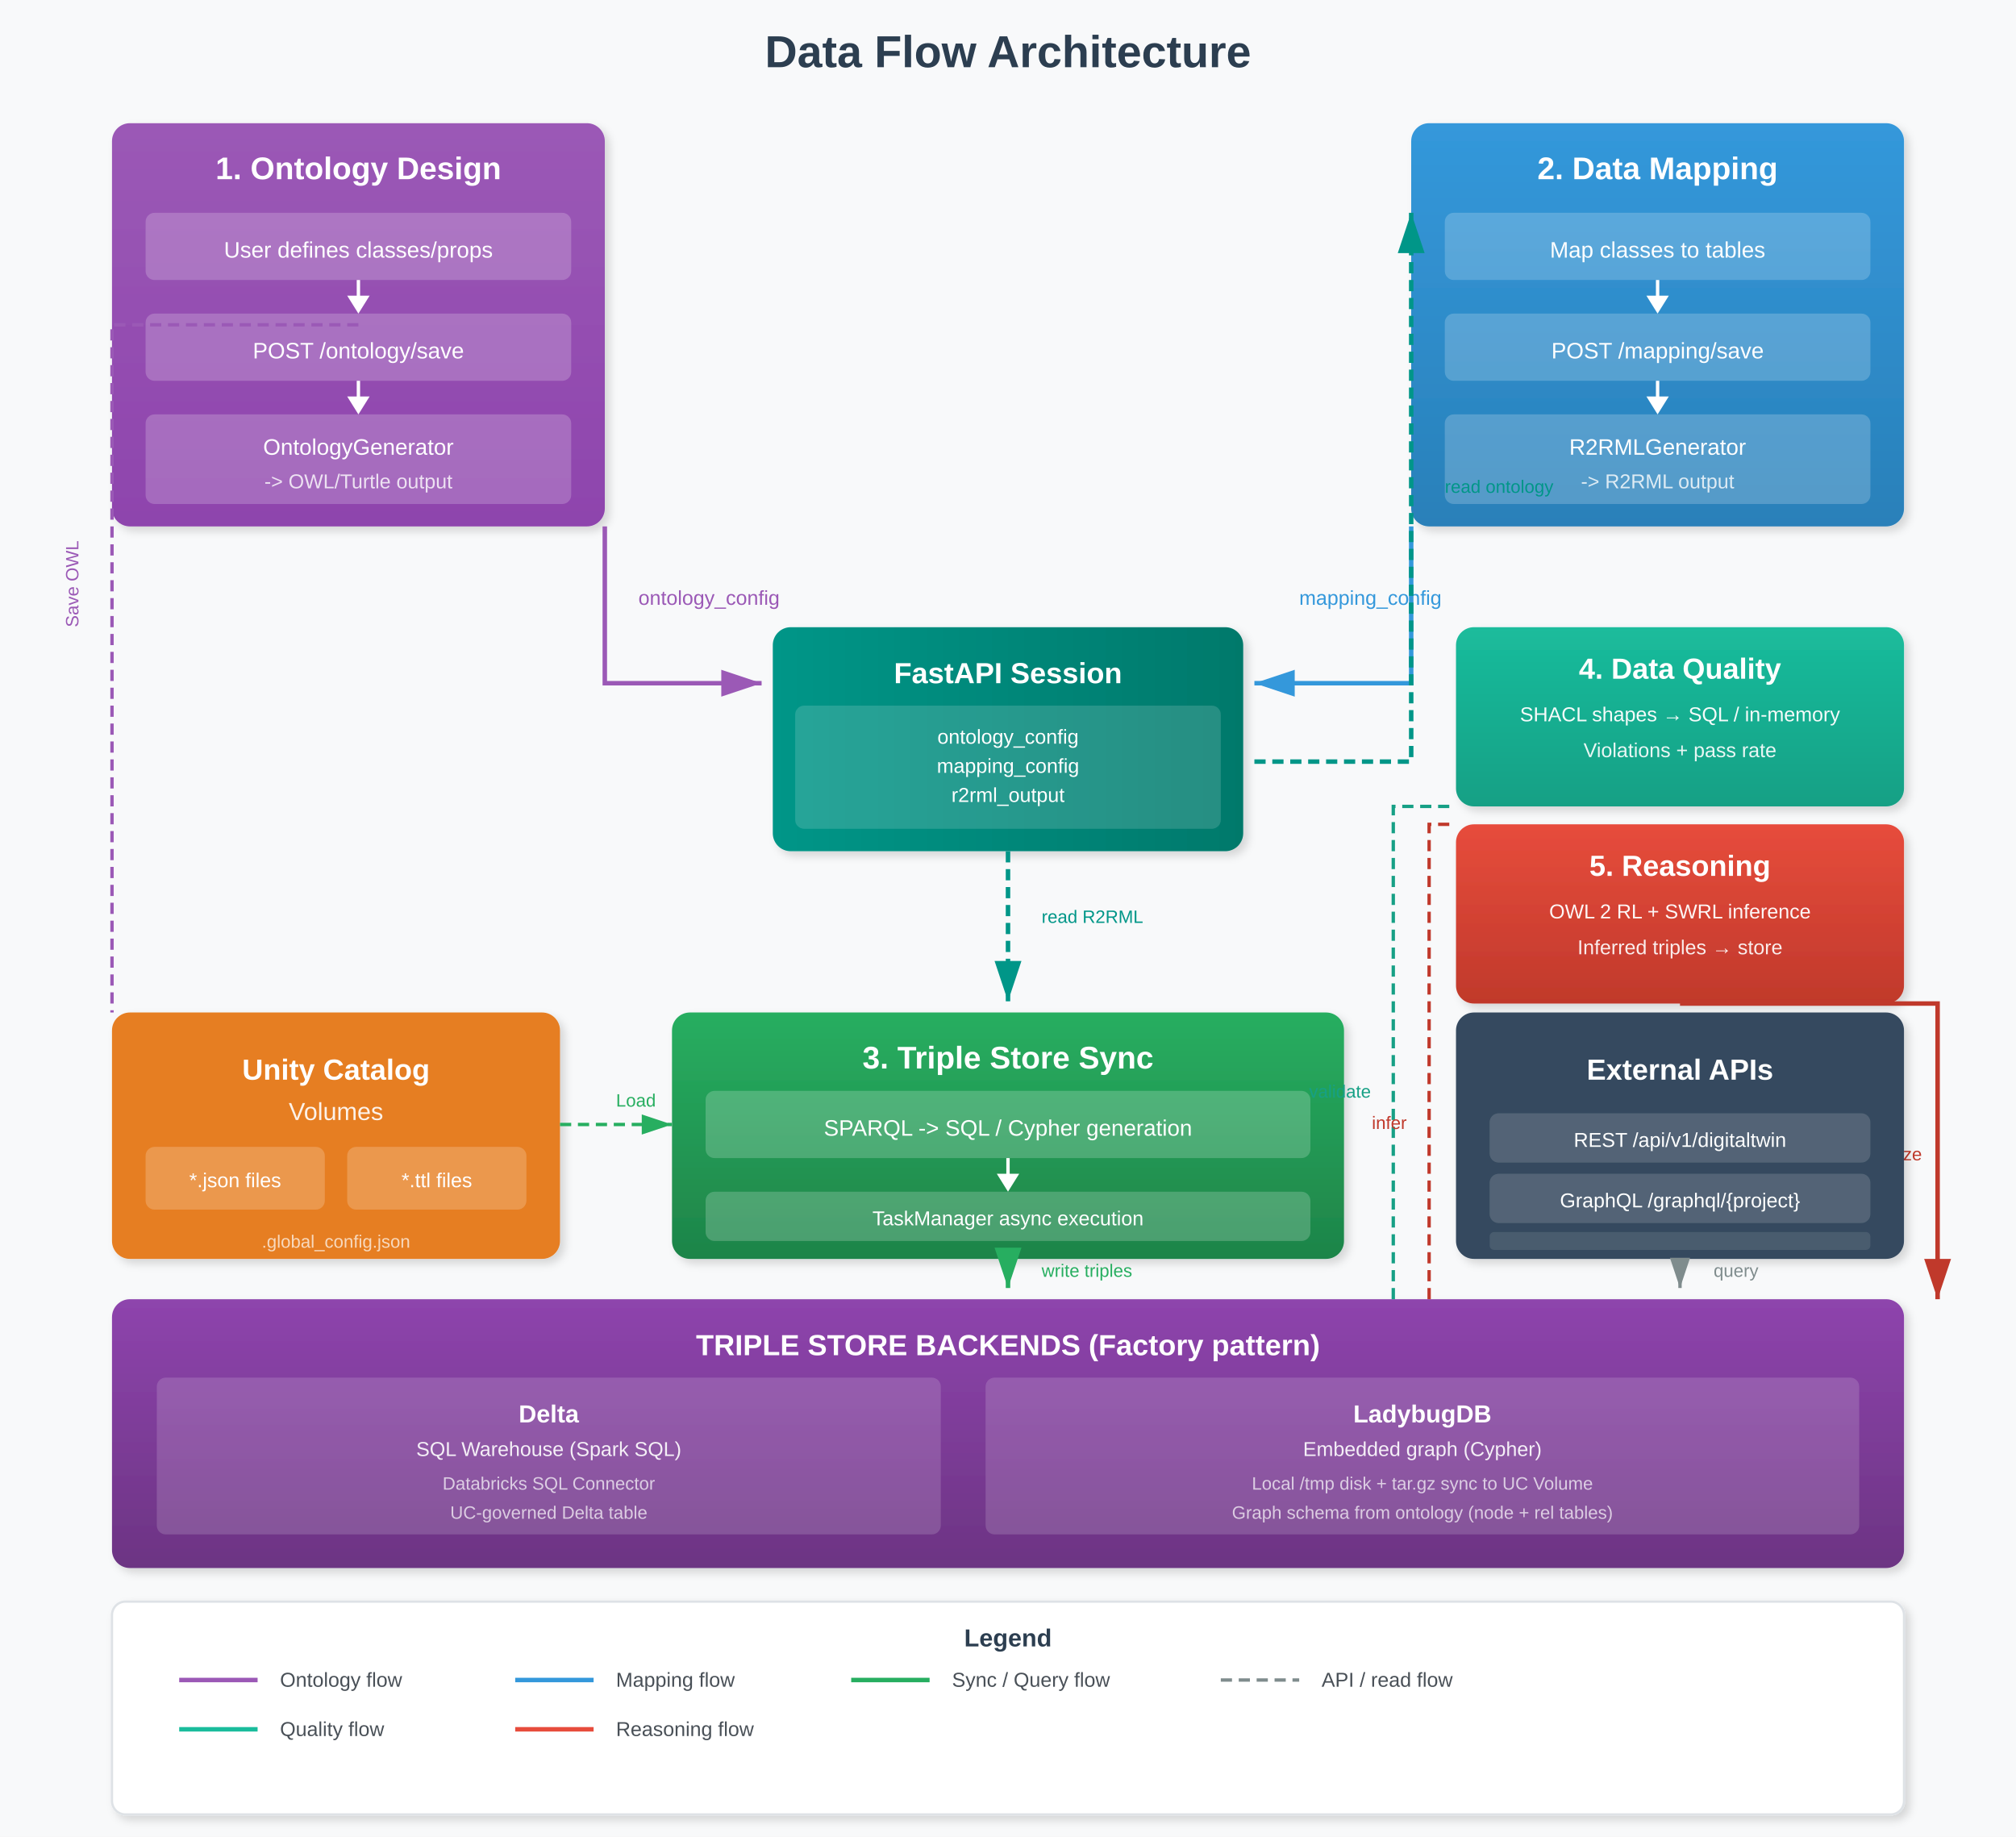
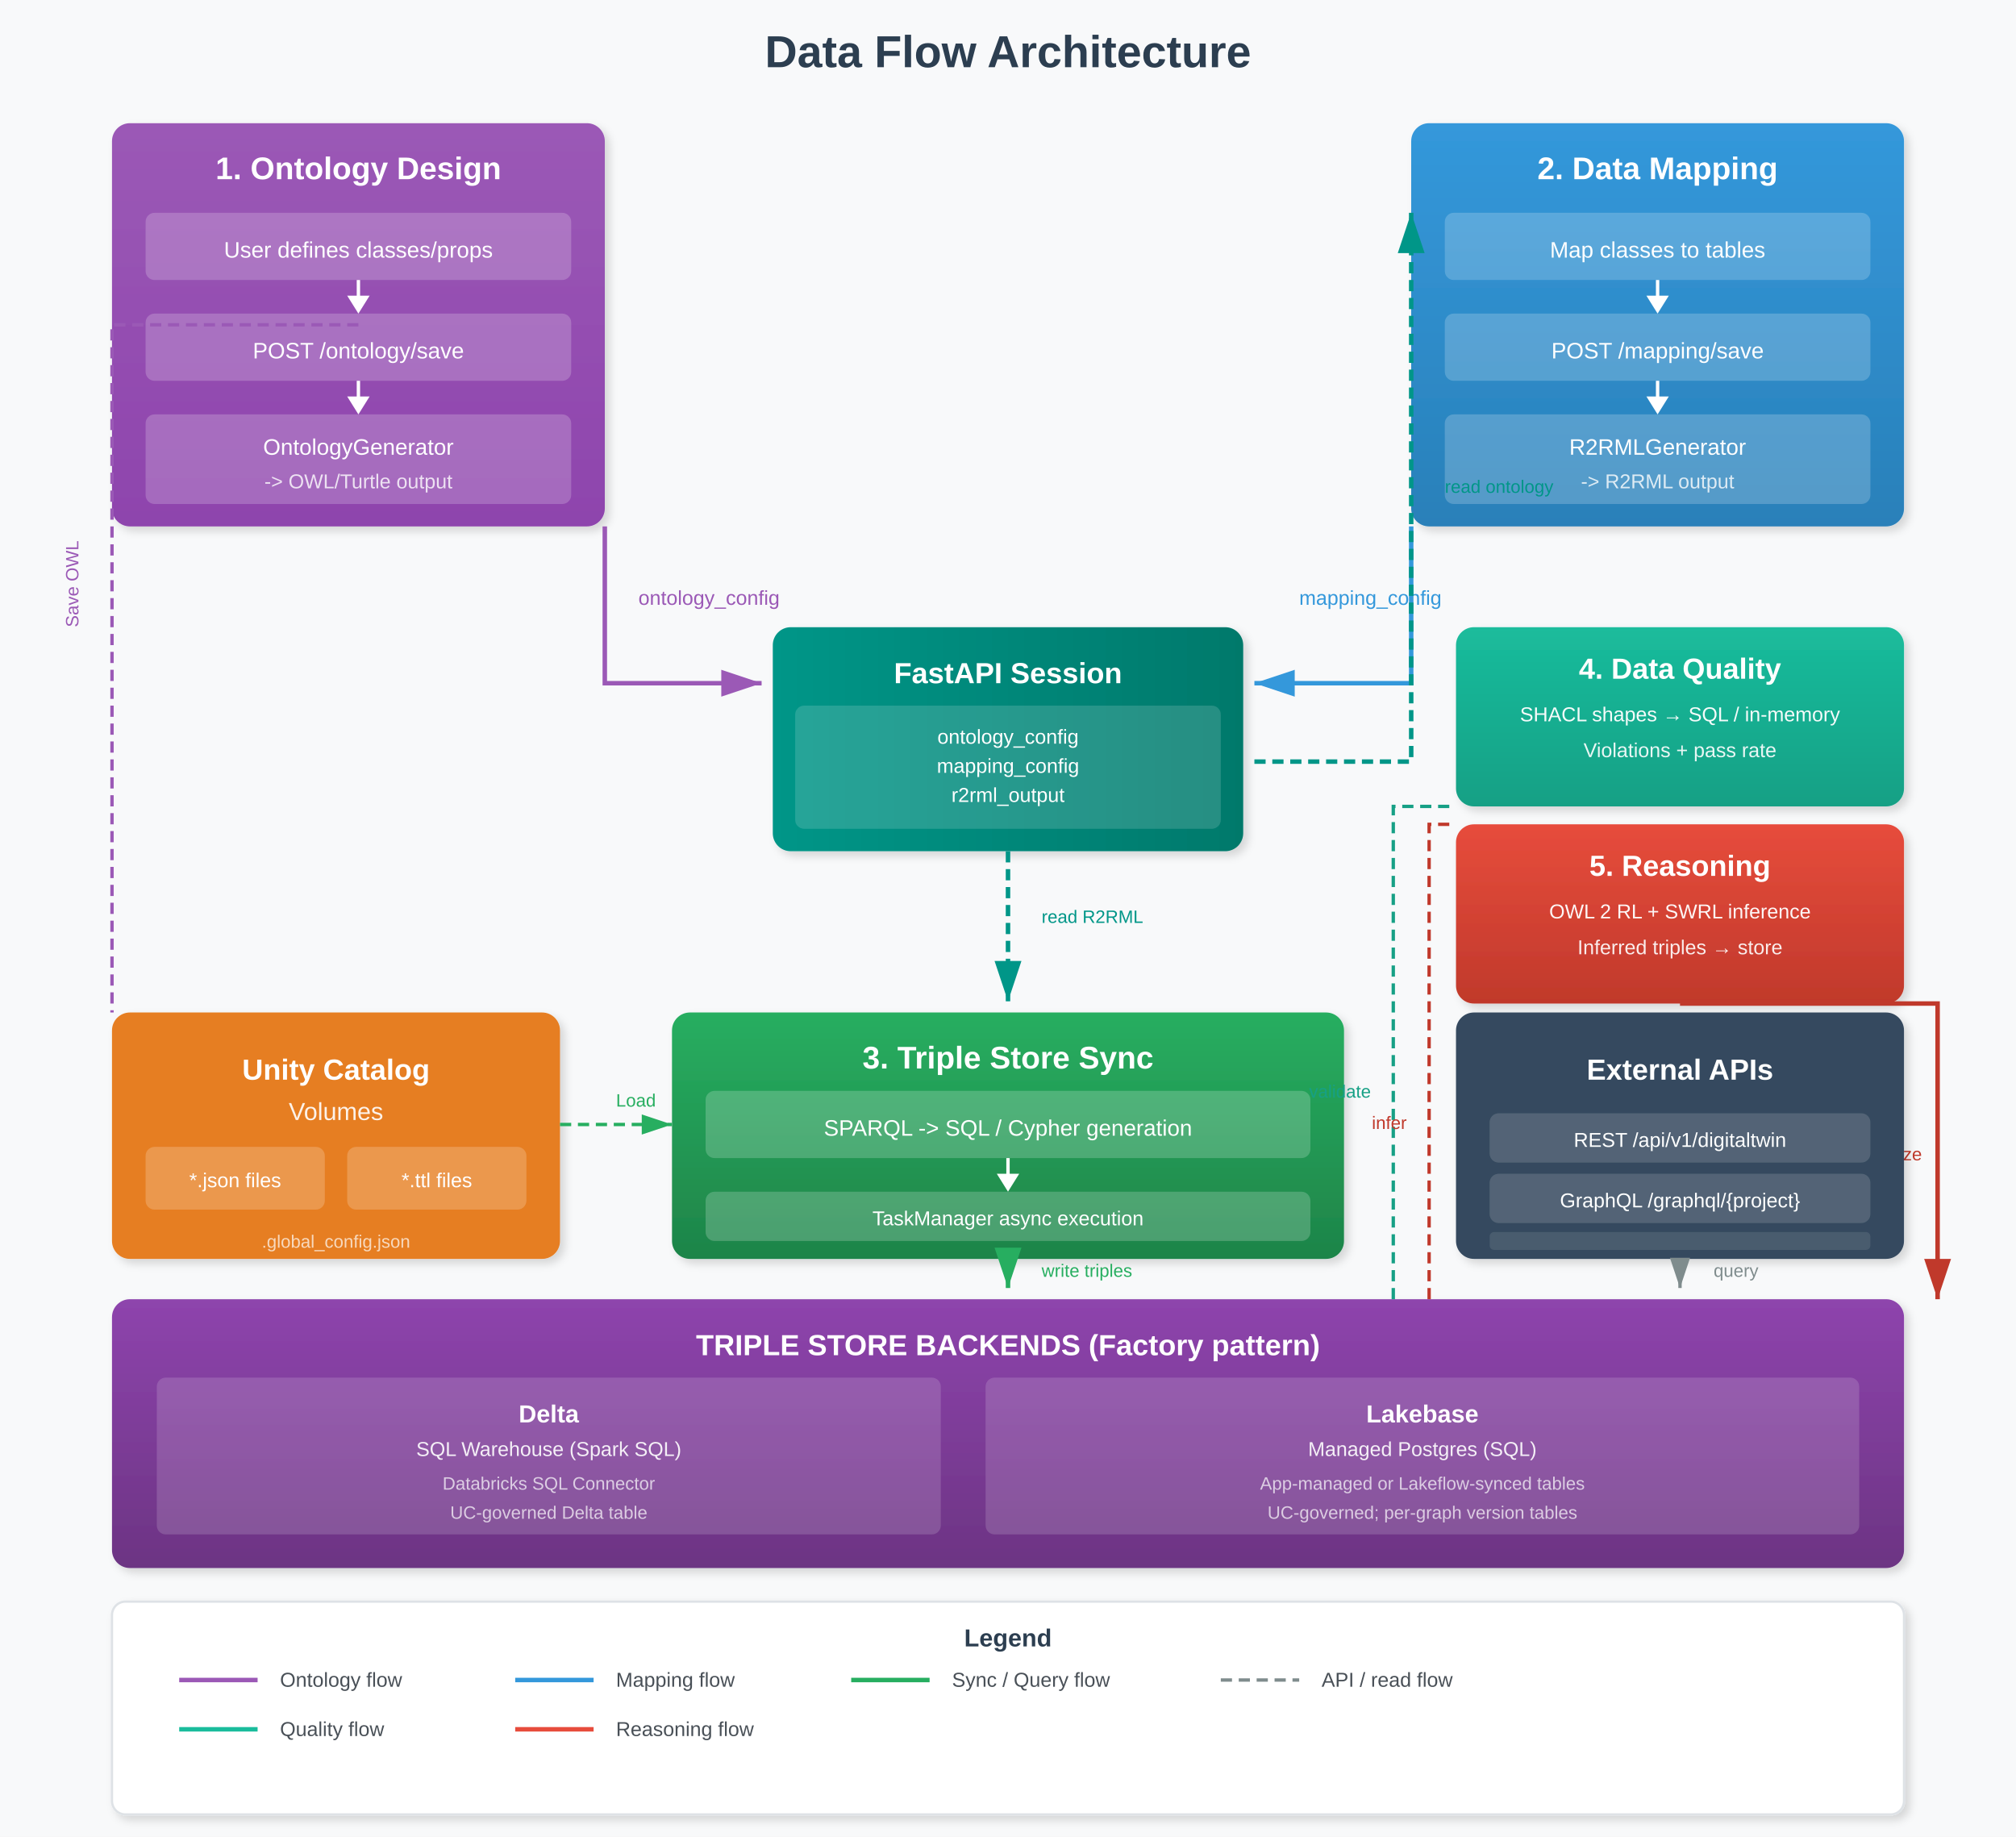
<svg xmlns="http://www.w3.org/2000/svg" viewBox="0 0 900 820" font-family="Segoe UI, Arial, sans-serif">
  <defs>
    <linearGradient id="ontGrad" x1="0%" y1="0%" x2="0%" y2="100%">
      <stop offset="0%" style="stop-color:#9B59B6;stop-opacity:1" />
      <stop offset="100%" style="stop-color:#8E44AD;stop-opacity:1" />
    </linearGradient>
    <linearGradient id="mapGrad" x1="0%" y1="0%" x2="0%" y2="100%">
      <stop offset="0%" style="stop-color:#3498DB;stop-opacity:1" />
      <stop offset="100%" style="stop-color:#2980B9;stop-opacity:1" />
    </linearGradient>
    <linearGradient id="queryGrad" x1="0%" y1="0%" x2="0%" y2="100%">
      <stop offset="0%" style="stop-color:#27AE60;stop-opacity:1" />
      <stop offset="100%" style="stop-color:#1E8449;stop-opacity:1" />
    </linearGradient>
    <linearGradient id="sessionGrad" x1="0%" y1="0%" x2="100%" y2="0%">
      <stop offset="0%" style="stop-color:#009688;stop-opacity:1" />
      <stop offset="100%" style="stop-color:#00796B;stop-opacity:1" />
    </linearGradient>
    <linearGradient id="tsGrad" x1="0%" y1="0%" x2="0%" y2="100%">
      <stop offset="0%" style="stop-color:#8E44AD;stop-opacity:1" />
      <stop offset="100%" style="stop-color:#6C3483;stop-opacity:1" />
    </linearGradient>
    <linearGradient id="dqGrad" x1="0%" y1="0%" x2="0%" y2="100%">
      <stop offset="0%" style="stop-color:#1ABC9C;stop-opacity:1" />
      <stop offset="100%" style="stop-color:#16A085;stop-opacity:1" />
    </linearGradient>
    <linearGradient id="reasonGrad" x1="0%" y1="0%" x2="0%" y2="100%">
      <stop offset="0%" style="stop-color:#E74C3C;stop-opacity:1" />
      <stop offset="100%" style="stop-color:#C0392B;stop-opacity:1" />
    </linearGradient>
    <filter id="shadow" x="-5%" y="-5%" width="110%" height="115%">
      <feDropShadow dx="2" dy="2" stdDeviation="2" flood-opacity="0.15" />
    </filter>
    <marker id="arrowPurple" markerWidth="10" markerHeight="10" refX="9" refY="3" orient="auto">
      <path d="M0,0 L0,6 L9,3 z" fill="#9B59B6" />
    </marker>
    <marker id="arrowBlue" markerWidth="10" markerHeight="10" refX="9" refY="3" orient="auto">
      <path d="M0,0 L0,6 L9,3 z" fill="#3498DB" />
    </marker>
    <marker id="arrowGreen" markerWidth="10" markerHeight="10" refX="9" refY="3" orient="auto">
      <path d="M0,0 L0,6 L9,3 z" fill="#27AE60" />
    </marker>
    <marker id="arrowTeal" markerWidth="10" markerHeight="10" refX="9" refY="3" orient="auto">
      <path d="M0,0 L0,6 L9,3 z" fill="#009688" />
    </marker>
    <marker id="arrowGray" markerWidth="10" markerHeight="10" refX="9" refY="3" orient="auto">
      <path d="M0,0 L0,6 L9,3 z" fill="#7f8c8d" />
    </marker>
    <marker id="arrowDq" markerWidth="10" markerHeight="10" refX="9" refY="3" orient="auto">
      <path d="M0,0 L0,6 L9,3 z" fill="#16A085" />
    </marker>
    <marker id="arrowReason" markerWidth="10" markerHeight="10" refX="9" refY="3" orient="auto">
      <path d="M0,0 L0,6 L9,3 z" fill="#C0392B" />
    </marker>
  </defs>
  <rect width="900" height="820" fill="#f8f9fa" />
  <text x="450" y="30" text-anchor="middle" font-size="20" font-weight="bold" fill="#2c3e50">Data Flow Architecture</text>
  <g filter="url(#shadow)">
    <rect x="345" y="280" width="210" height="100" rx="8" fill="url(#sessionGrad)" />
    <text x="450" y="305" text-anchor="middle" font-size="13" font-weight="bold" fill="white">FastAPI Session</text>
    <rect x="355" y="315" width="190" height="55" rx="4" fill="white" fill-opacity="0.15" />
    <text x="450" y="332" text-anchor="middle" font-size="9" fill="white">ontology_config</text>
    <text x="450" y="345" text-anchor="middle" font-size="9" fill="white">mapping_config</text>
    <text x="450" y="358" text-anchor="middle" font-size="9" fill="white">r2rml_output</text>
  </g>
  <g filter="url(#shadow)">
    <rect x="50" y="55" width="220" height="180" rx="8" fill="url(#ontGrad)" />
    <text x="160" y="80" text-anchor="middle" font-size="14" font-weight="bold" fill="white">1. Ontology Design</text>
    <rect x="65" y="95" width="190" height="30" rx="4" fill="white" fill-opacity="0.2" />
    <text x="160" y="115" text-anchor="middle" font-size="10" fill="white">User defines classes/props</text>
    <path d="M160 125 L160 135" stroke="white" stroke-width="1.5" />
    <polygon points="155,132 165,132 160,140" fill="white" />
    <rect x="65" y="140" width="190" height="30" rx="4" fill="white" fill-opacity="0.2" />
    <text x="160" y="160" text-anchor="middle" font-size="10" fill="white">POST /ontology/save</text>
    <path d="M160 170 L160 180" stroke="white" stroke-width="1.5" />
    <polygon points="155,177 165,177 160,185" fill="white" />
    <rect x="65" y="185" width="190" height="40" rx="4" fill="white" fill-opacity="0.2" />
    <text x="160" y="203" text-anchor="middle" font-size="10" fill="white">OntologyGenerator</text>
    <text x="160" y="218" text-anchor="middle" font-size="9" fill="rgba(255,255,255,0.8)">-&gt; OWL/Turtle output</text>
  </g>
  <path d="M270 235 L270 305 L340 305" stroke="#9B59B6" stroke-width="2" fill="none" marker-end="url(#arrowPurple)" />
  <text x="285" y="270" font-size="9" fill="#9B59B6">ontology_config</text>
  <g filter="url(#shadow)">
    <rect x="630" y="55" width="220" height="180" rx="8" fill="url(#mapGrad)" />
    <text x="740" y="80" text-anchor="middle" font-size="14" font-weight="bold" fill="white">2. Data Mapping</text>
    <rect x="645" y="95" width="190" height="30" rx="4" fill="white" fill-opacity="0.2" />
    <text x="740" y="115" text-anchor="middle" font-size="10" fill="white">Map classes to tables</text>
    <path d="M740 125 L740 135" stroke="white" stroke-width="1.5" />
    <polygon points="735,132 745,132 740,140" fill="white" />
    <rect x="645" y="140" width="190" height="30" rx="4" fill="white" fill-opacity="0.2" />
    <text x="740" y="160" text-anchor="middle" font-size="10" fill="white">POST /mapping/save</text>
    <path d="M740 170 L740 180" stroke="white" stroke-width="1.5" />
    <polygon points="735,177 745,177 740,185" fill="white" />
    <rect x="645" y="185" width="190" height="40" rx="4" fill="white" fill-opacity="0.2" />
    <text x="740" y="203" text-anchor="middle" font-size="10" fill="white">R2RMLGenerator</text>
    <text x="740" y="218" text-anchor="middle" font-size="9" fill="rgba(255,255,255,0.8)">-&gt; R2RML output</text>
  </g>
  <path d="M630 235 L630 305 L560 305" stroke="#3498DB" stroke-width="2" fill="none" marker-end="url(#arrowBlue)" />
  <text x="580" y="270" font-size="9" fill="#3498DB">mapping_config</text>
  <path d="M560 340 L630 340 L630 95" stroke="#009688" stroke-width="2" fill="none" stroke-dasharray="5,3" marker-end="url(#arrowTeal)" />
  <text x="645" y="220" font-size="8" fill="#009688">read ontology</text>
  <g filter="url(#shadow)">
    <rect x="300" y="452" width="300" height="110" rx="8" fill="url(#queryGrad)" />
    <text x="450" y="477" text-anchor="middle" font-size="14" font-weight="bold" fill="white">3. Triple Store Sync</text>
    <rect x="315" y="487" width="270" height="30" rx="4" fill="white" fill-opacity="0.2" />
    <text x="450" y="507" text-anchor="middle" font-size="10" fill="white">SPARQL -&gt; SQL / Cypher generation</text>
    <path d="M450 517 L450 527" stroke="white" stroke-width="1.5" />
    <polygon points="445,524 455,524 450,532" fill="white" />
    <rect x="315" y="532" width="270" height="22" rx="4" fill="white" fill-opacity="0.2" />
    <text x="450" y="547" text-anchor="middle" font-size="9" fill="white">TaskManager async execution</text>
  </g>
  <path d="M450 380 L450 447" stroke="#009688" stroke-width="2" fill="none" stroke-dasharray="5,3" marker-end="url(#arrowTeal)" />
  <text x="465" y="412" font-size="8" fill="#009688">read R2RML</text>
  <g filter="url(#shadow)">
    <rect x="650" y="280" width="200" height="80" rx="8" fill="url(#dqGrad)" />
    <text x="750" y="303" text-anchor="middle" font-size="13" font-weight="bold" fill="white">4. Data Quality</text>
    <text x="750" y="322" text-anchor="middle" font-size="9" fill="rgba(255,255,255,0.95)">SHACL shapes → SQL / in-memory</text>
    <text x="750" y="338" text-anchor="middle" font-size="9" fill="rgba(255,255,255,0.9)">Violations + pass rate</text>
  </g>
  <g filter="url(#shadow)">
    <rect x="650" y="368" width="200" height="80" rx="8" fill="url(#reasonGrad)" />
    <text x="750" y="391" text-anchor="middle" font-size="13" font-weight="bold" fill="white">5. Reasoning</text>
    <text x="750" y="410" text-anchor="middle" font-size="9" fill="rgba(255,255,255,0.95)">OWL 2 RL + SWRL inference</text>
    <text x="750" y="426" text-anchor="middle" font-size="9" fill="rgba(255,255,255,0.9)">Inferred triples → store</text>
  </g>
  <g filter="url(#shadow)">
    <rect x="50" y="580" width="800" height="120" rx="8" fill="url(#tsGrad)" />
    <text x="450" y="605" text-anchor="middle" font-size="13" font-weight="bold" fill="white">TRIPLE STORE BACKENDS (Factory pattern)</text>
    <rect x="70" y="615" width="350" height="70" rx="4" fill="white" fill-opacity="0.15" />
    <text x="245" y="635" text-anchor="middle" font-size="11" font-weight="600" fill="white">Delta</text>
    <text x="245" y="650" text-anchor="middle" font-size="9" fill="rgba(255,255,255,0.9)">SQL Warehouse (Spark SQL)</text>
    <text x="245" y="665" text-anchor="middle" font-size="8" fill="rgba(255,255,255,0.7)">Databricks SQL Connector</text>
    <text x="245" y="678" text-anchor="middle" font-size="8" fill="rgba(255,255,255,0.7)">UC-governed Delta table</text>
    <rect x="440" y="615" width="390" height="70" rx="4" fill="white" fill-opacity="0.15" />
-     <text x="635" y="635" text-anchor="middle" font-size="11" font-weight="600" fill="white">LadybugDB</text>
-     <text x="635" y="650" text-anchor="middle" font-size="9" fill="rgba(255,255,255,0.9)">Embedded graph (Cypher)</text>
-     <text x="635" y="665" text-anchor="middle" font-size="8" fill="rgba(255,255,255,0.7)">Local /tmp disk + tar.gz sync to UC Volume</text>
-     <text x="635" y="678" text-anchor="middle" font-size="8" fill="rgba(255,255,255,0.7)">Graph schema from ontology (node + rel tables)</text>
+     <text x="635" y="635" text-anchor="middle" font-size="11" font-weight="600" fill="white">Lakebase</text>
+     <text x="635" y="650" text-anchor="middle" font-size="9" fill="rgba(255,255,255,0.9)">Managed Postgres (SQL)</text>
+     <text x="635" y="665" text-anchor="middle" font-size="8" fill="rgba(255,255,255,0.7)">App-managed or Lakeflow-synced tables</text>
+     <text x="635" y="678" text-anchor="middle" font-size="8" fill="rgba(255,255,255,0.7)">UC-governed; per-graph version tables</text>
  </g>
  <path d="M450 562 L450 575" stroke="#27AE60" stroke-width="2" fill="none" marker-end="url(#arrowGreen)" />
  <text x="465" y="570" font-size="8" fill="#27AE60">write triples</text>
  <path d="M 622 580 L 622 360 L 650 360" stroke="#16A085" stroke-width="1.5" fill="none" stroke-dasharray="5,3" />
  <text x="612" y="490" font-size="8" fill="#16A085" text-anchor="end">validate</text>
  <path d="M 638 580 L 638 368 L 650 368" stroke="#C0392B" stroke-width="1.5" fill="none" stroke-dasharray="5,3" />
  <text x="628" y="504" font-size="8" fill="#C0392B" text-anchor="end">infer</text>
  <path d="M 750 448 L 865 448 L 865 580" stroke="#C0392B" stroke-width="2" fill="none" marker-end="url(#arrowReason)" />
  <text x="858" y="518" font-size="8" fill="#C0392B" text-anchor="end">materialize</text>
  <g filter="url(#shadow)">
    <rect x="50" y="452" width="200" height="110" rx="8" fill="#E67E22" />
    <text x="150" y="482" text-anchor="middle" font-size="13" font-weight="bold" fill="white">Unity Catalog</text>
    <text x="150" y="500" text-anchor="middle" font-size="11" fill="rgba(255,255,255,0.9)">Volumes</text>
    <rect x="65" y="512" width="80" height="28" rx="4" fill="white" fill-opacity="0.2" />
    <text x="105" y="530" text-anchor="middle" font-size="9" fill="white">*.json files</text>
    <rect x="155" y="512" width="80" height="28" rx="4" fill="white" fill-opacity="0.2" />
    <text x="195" y="530" text-anchor="middle" font-size="9" fill="white">*.ttl files</text>
    <text x="150" y="557" text-anchor="middle" font-size="8" fill="rgba(255,255,255,0.7)">.global_config.json</text>
  </g>
  <path d="M160 145 L50 145 L50 452" stroke="#9B59B6" stroke-width="1.5" fill="none" stroke-dasharray="5,3" />
  <text x="35" y="280" font-size="8" fill="#9B59B6" transform="rotate(-90, 35, 280)">Save OWL</text>
  <path d="M250 502 L300 502" stroke="#27AE60" stroke-width="1.5" fill="none" stroke-dasharray="5,3" marker-end="url(#arrowGreen)" />
  <text x="275" y="494" font-size="8" fill="#27AE60">Load</text>
  <g filter="url(#shadow)">
    <rect x="650" y="452" width="200" height="110" rx="8" fill="#34495E" />
    <text x="750" y="482" text-anchor="middle" font-size="13" font-weight="bold" fill="white">External APIs</text>
    <rect x="665" y="497" width="170" height="22" rx="4" fill="white" fill-opacity="0.15" />
    <text x="750" y="512" text-anchor="middle" font-size="9" fill="white">REST /api/v1/digitaltwin</text>
    <rect x="665" y="524" width="170" height="22" rx="4" fill="white" fill-opacity="0.15" />
    <text x="750" y="539" text-anchor="middle" font-size="9" fill="white">GraphQL /graphql/{project}</text>
    <rect x="665" y="550" width="170" height="8" rx="2" fill="white" fill-opacity="0.1" />
  </g>
  <path d="M750 562 L750 575" stroke="#7f8c8d" stroke-width="1.5" fill="none" stroke-dasharray="5,3" marker-end="url(#arrowGray)" />
  <text x="765" y="570" font-size="8" fill="#7f8c8d">query</text>
  <rect x="50" y="715" width="800" height="95" rx="6" fill="white" stroke="#dee2e6" stroke-width="1" filter="url(#shadow)" />
  <text x="450" y="735" text-anchor="middle" font-size="11" font-weight="600" fill="#2c3e50">Legend</text>
  <line x1="80" y1="750" x2="115" y2="750" stroke="#9B59B6" stroke-width="2" />
  <text x="125" y="753" font-size="9" fill="#495057">Ontology flow</text>
  <line x1="230" y1="750" x2="265" y2="750" stroke="#3498DB" stroke-width="2" />
  <text x="275" y="753" font-size="9" fill="#495057">Mapping flow</text>
  <line x1="380" y1="750" x2="415" y2="750" stroke="#27AE60" stroke-width="2" />
  <text x="425" y="753" font-size="9" fill="#495057">Sync / Query flow</text>
  <line x1="545" y1="750" x2="580" y2="750" stroke="#7f8c8d" stroke-width="1.5" stroke-dasharray="5,3" />
  <text x="590" y="753" font-size="9" fill="#495057">API / read flow</text>
  <line x1="80" y1="772" x2="115" y2="772" stroke="#1ABC9C" stroke-width="2" />
  <text x="125" y="775" font-size="9" fill="#495057">Quality flow</text>
  <line x1="230" y1="772" x2="265" y2="772" stroke="#E74C3C" stroke-width="2" />
  <text x="275" y="775" font-size="9" fill="#495057">Reasoning flow</text>
</svg>
